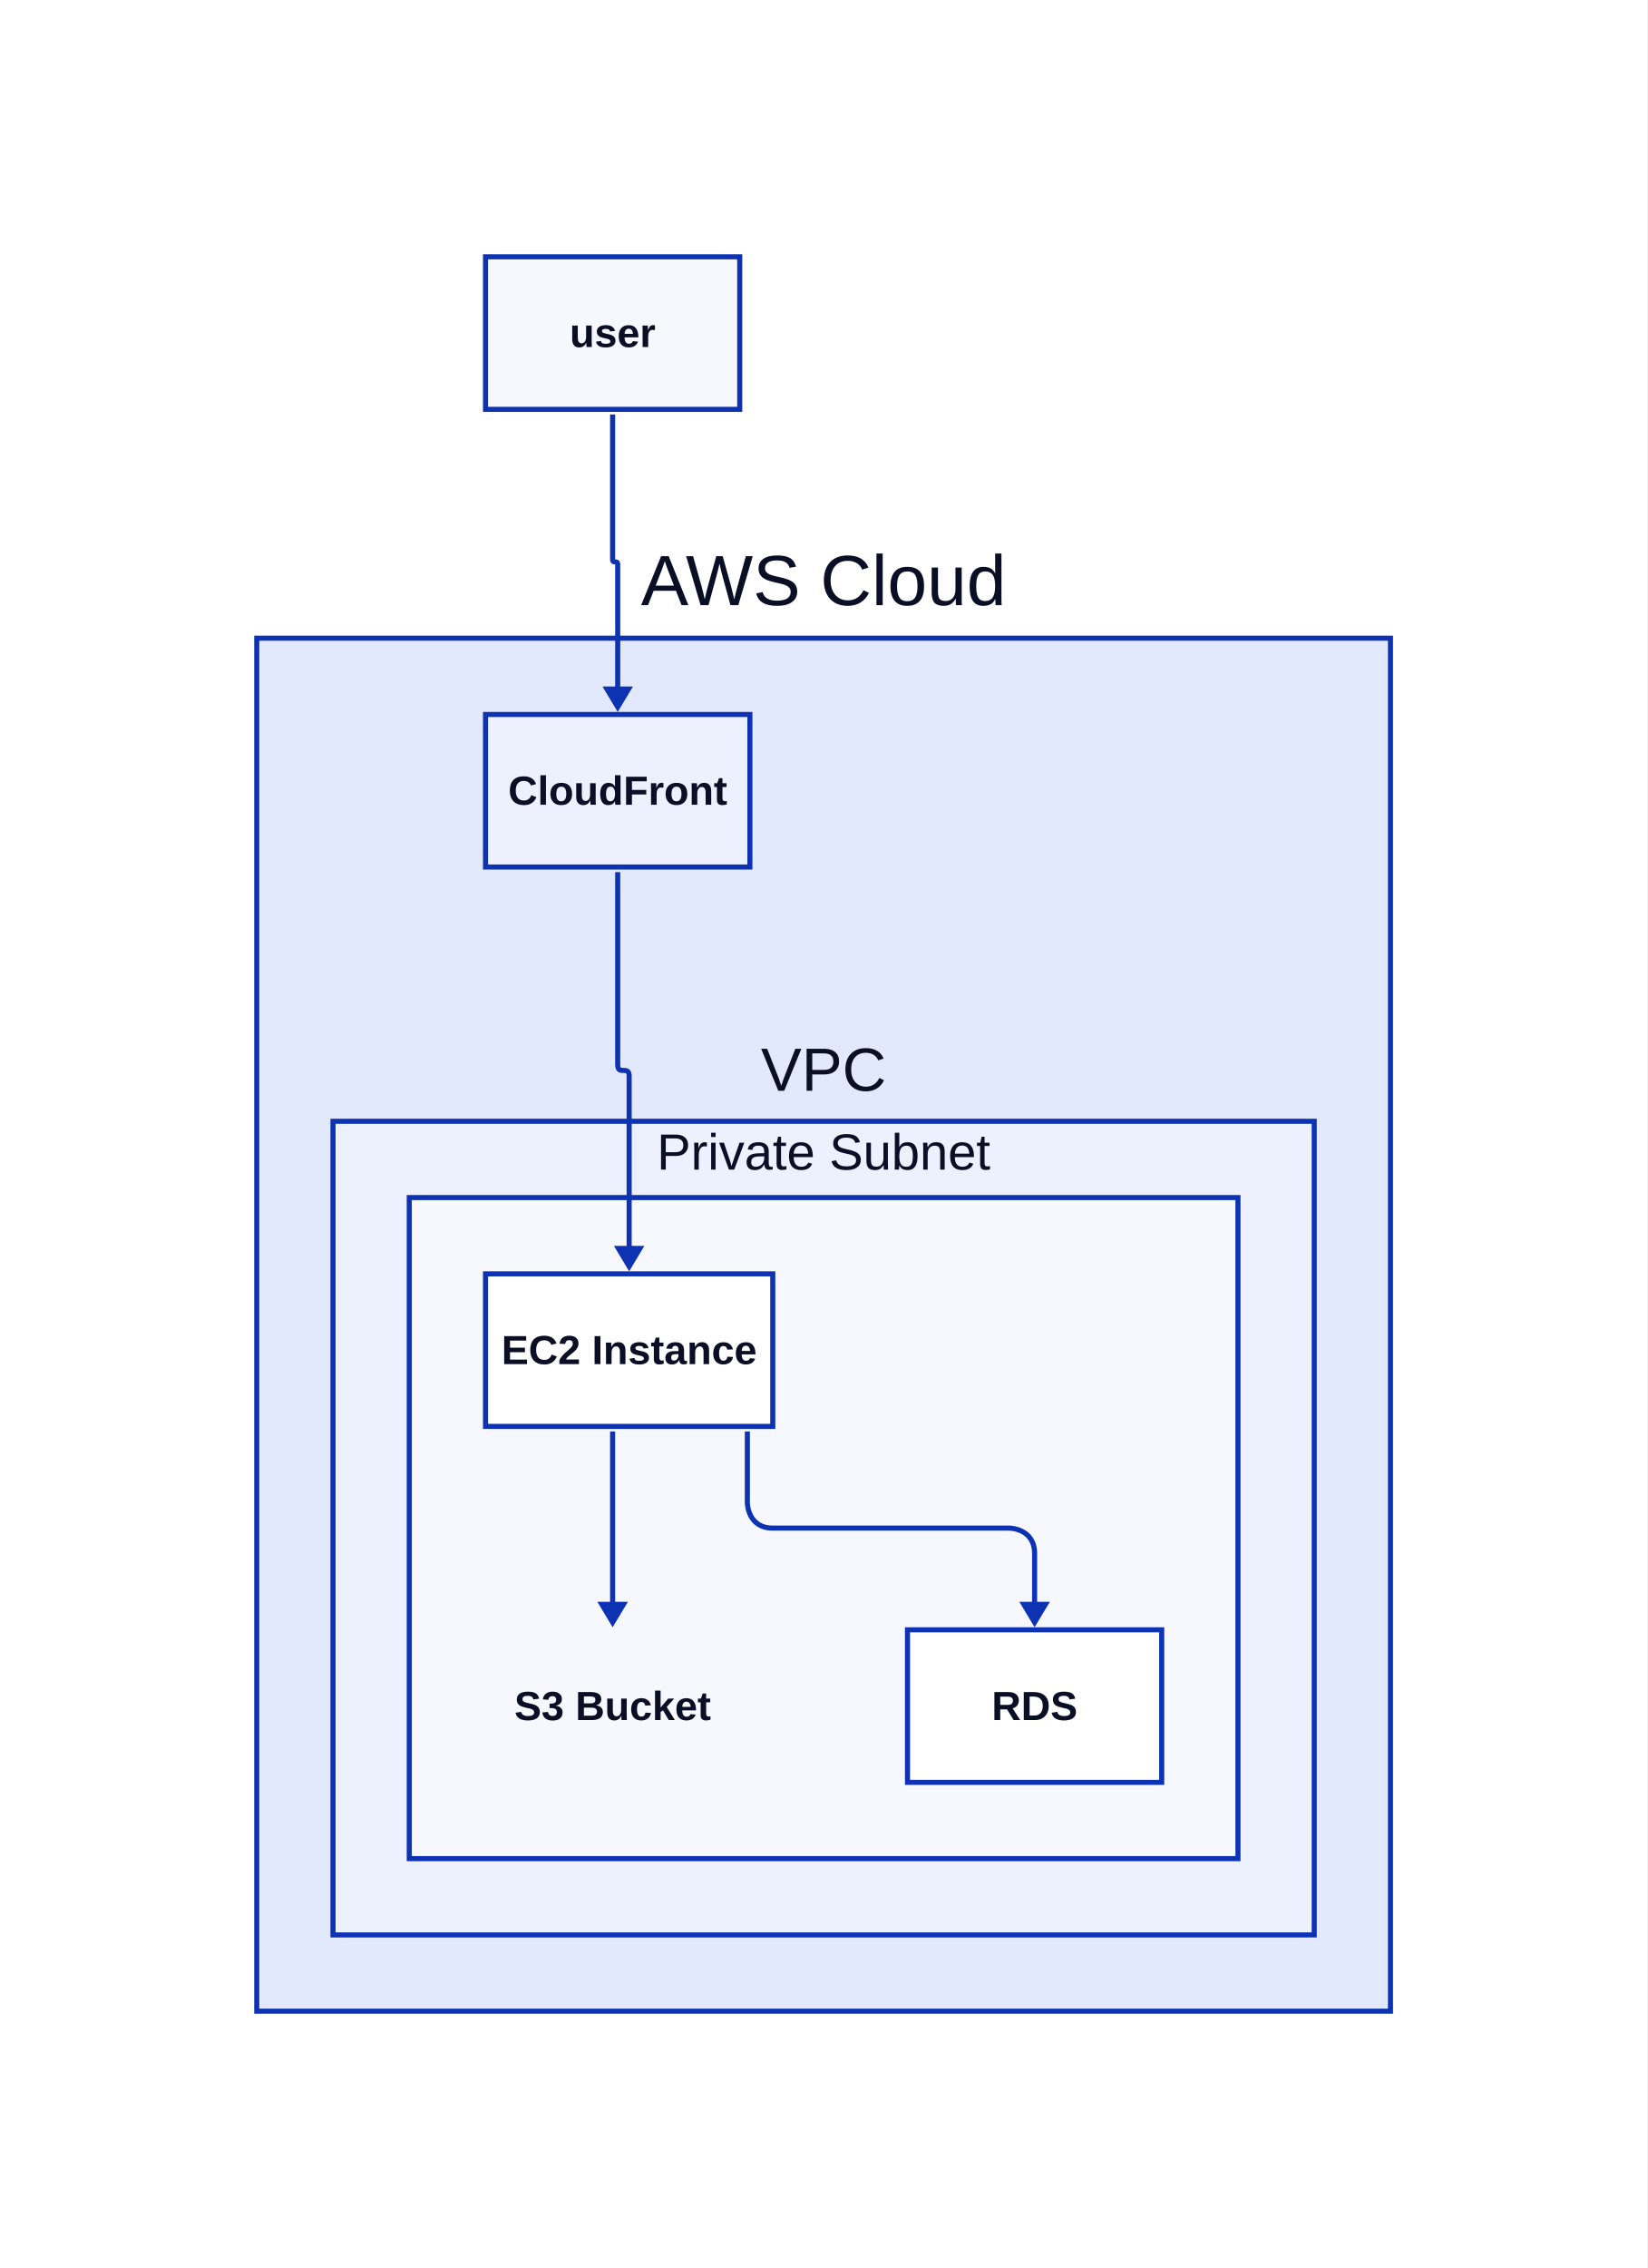
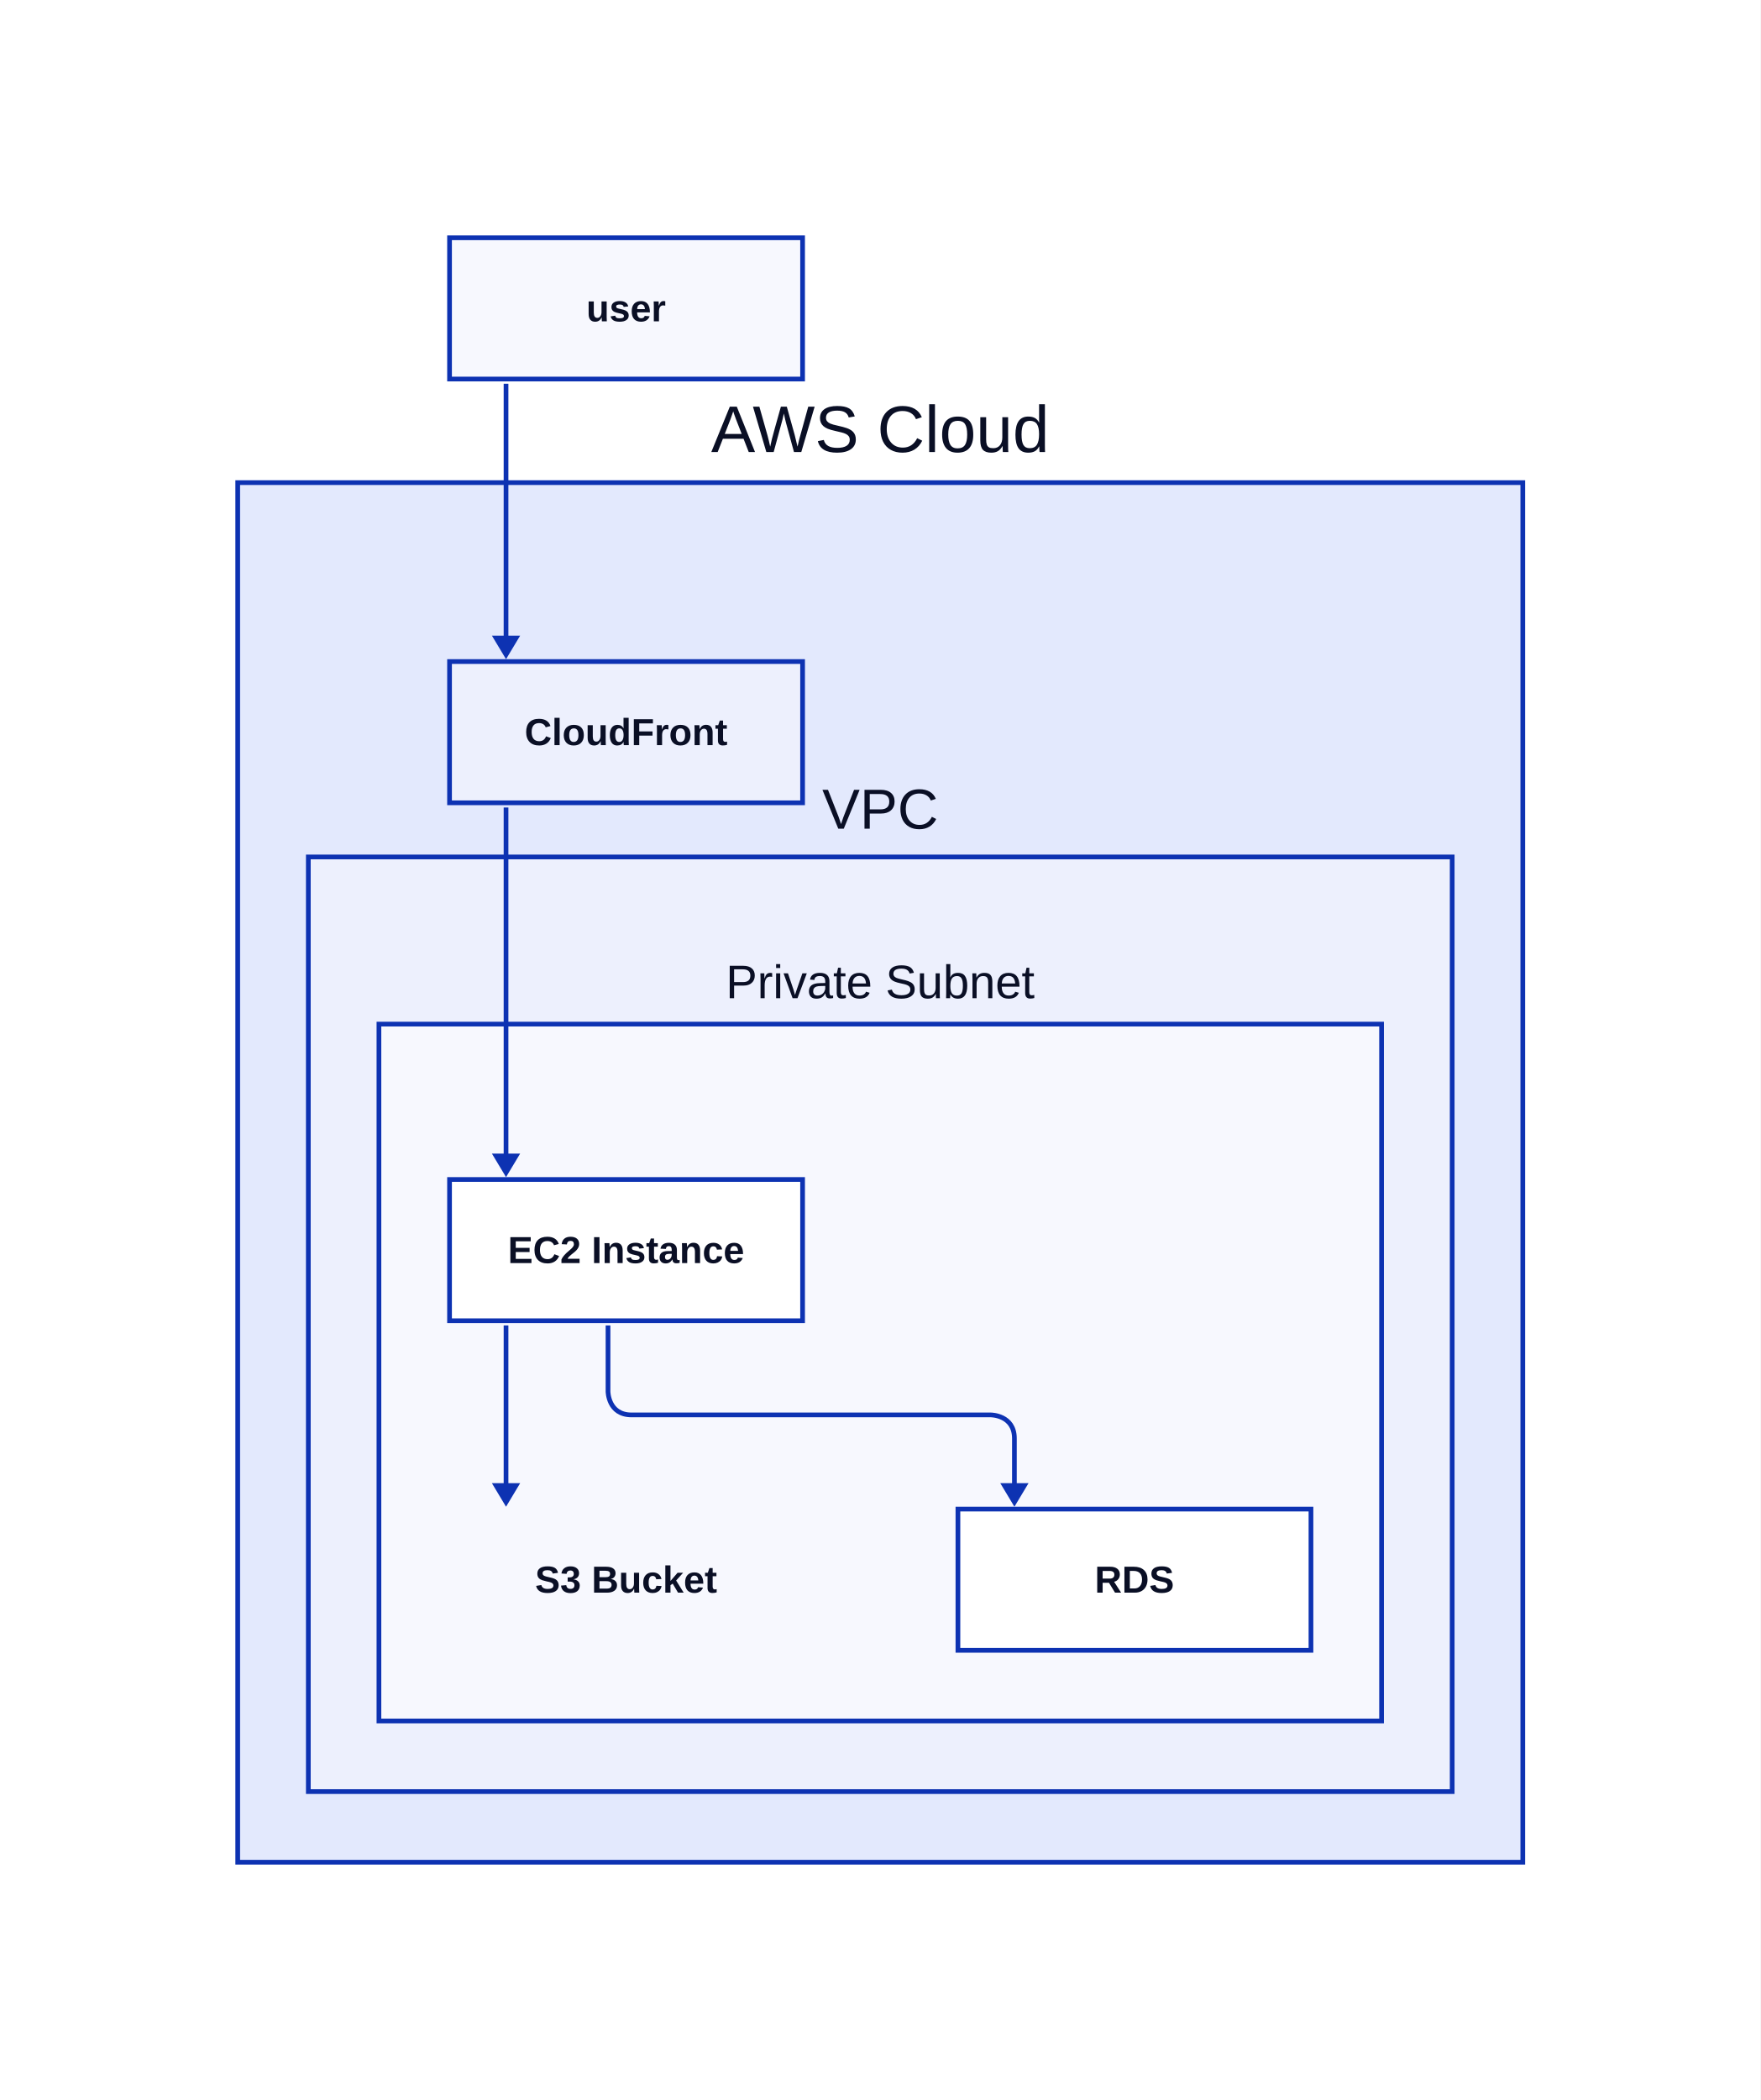
- <svg xmlns="http://www.w3.org/2000/svg" width="648" height="892" viewBox="-151 -101 648 892" data-d2-version="0.2.0" class="d2-790920114 d2-svg">
+ <svg xmlns="http://www.w3.org/2000/svg" width="748" height="892" viewBox="-151 -101 748 892" data-d2-version="0.2.0" class="d2-790920114 d2-svg">
  <defs>
-     <mask id="edge-label-mask" maskUnits="userSpaceOnUse" x="-151" y="-101" width="648" height="892">
-       <rect x="-151" y="-101" width="648" height="892" fill="white" />
+     <mask id="edge-label-mask" maskUnits="userSpaceOnUse" x="-151" y="-101" width="748" height="892">
+       <rect x="-151" y="-101" width="748" height="892" fill="white" />
    </mask>
    <marker id="mk-161592640" markerWidth="10" markerHeight="12" refX="7" refY="6" viewBox="0 0 10 12" orient="auto" markerUnits="userSpaceOnUse">
      <polygon points="0,0 10,6 0,12" fill="#0D32B2" stroke-width="2" />
    </marker>
  </defs>
-   <rect x="-151" y="-101" width="648" height="892" rx="0" fill="#FFFFFF" stroke-width="0" />
+   <rect x="-151" y="-101" width="748" height="892" rx="0" fill="#FFFFFF" stroke-width="0" />
  <g id="base-layer">
-     <rect x="-50" y="150" width="446" height="540" fill="#E3E9FD" stroke="#0D32B2" stroke-width="2" rx="0" ry="0" />
-     <rect x="40" y="0" width="100" height="60" fill="#F7F8FE" stroke="#0D32B2" stroke-width="2" rx="0" ry="0" />
-     <rect x="40" y="180" width="104" height="60" fill="#EDF0FD" stroke="#0D32B2" stroke-width="2" rx="0" ry="0" />
-     <rect x="40" y="540" width="100" height="60" fill="#EDF0FD" stroke="#0D32B2" stroke-width="2" rx="0" ry="0" />
-     <rect x="-20" y="340" width="386" height="320" fill="#EDF0FD" stroke="#0D32B2" stroke-width="2" rx="0" ry="0" />
-     <rect x="10" y="370" width="326" height="260" fill="#F7F8FE" stroke="#0D32B2" stroke-width="2" rx="0" ry="0" />
-     <rect x="206" y="540" width="100" height="60" fill="#FFFFFF" stroke="#0D32B2" stroke-width="2" rx="0" ry="0" />
-     <rect x="40" y="400" width="113" height="60" fill="#FFFFFF" stroke="#0D32B2" stroke-width="2" rx="0" ry="0" />
-     <path d="M 90 62 L 90 119 C 90 121 92 119 92 121 L 92 176" fill="none" stroke="#0D32B2" stroke-width="2" marker-end="url(#mk-161592640)" mask="url(#edge-label-mask)" />
-     <path d="M 92 242 L 92 317.75 C 92 322.25 96.5 317.75 96.5 322.25 L 96.5 396" fill="none" stroke="#0D32B2" stroke-width="2" marker-end="url(#mk-161592640)" mask="url(#edge-label-mask)" />
-     <path d="M 143 462 L 143 490 S 143 500 153 500 L 246 500 S 256 500 256 510 L 256 536" fill="none" stroke="#0D32B2" stroke-width="2" marker-end="url(#mk-161592640)" mask="url(#edge-label-mask)" />
-     <path d="M 90 462 L 90 536" fill="none" stroke="#0D32B2" stroke-width="2" marker-end="url(#mk-161592640)" mask="url(#edge-label-mask)" />
-     <text x="173" y="137" text-anchor="middle" dominant-baseline="alphabetic" font-family="Arial, sans-serif" font-size="28" style="fill: #0A0F25">AWS Cloud</text>
-     <text x="90" y="35.5" text-anchor="middle" dominant-baseline="alphabetic" font-family="Arial, sans-serif" font-size="16" style="fill: #0A0F25; font-weight: 700">user</text>
-     <text x="92" y="215.5" text-anchor="middle" dominant-baseline="alphabetic" font-family="Arial, sans-serif" font-size="16" style="fill: #0A0F25; font-weight: 700">CloudFront</text>
-     <text x="90" y="575.5" text-anchor="middle" dominant-baseline="alphabetic" font-family="Arial, sans-serif" font-size="16" style="fill: #0A0F25; font-weight: 700">S3 Bucket</text>
-     <text x="173" y="328" text-anchor="middle" dominant-baseline="alphabetic" font-family="Arial, sans-serif" font-size="24" style="fill: #0A0F25">VPC</text>
-     <text x="173" y="359" text-anchor="middle" dominant-baseline="alphabetic" font-family="Arial, sans-serif" font-size="20" style="fill: #0A0F25">Private Subnet</text>
-     <text x="256" y="575.5" text-anchor="middle" dominant-baseline="alphabetic" font-family="Arial, sans-serif" font-size="16" style="fill: #0A0F25; font-weight: 700">RDS</text>
-     <text x="96.5" y="435.5" text-anchor="middle" dominant-baseline="alphabetic" font-family="Arial, sans-serif" font-size="16" style="fill: #0A0F25; font-weight: 700">EC2 Instance</text>
+     <rect x="-50" y="104" width="546" height="586" fill="#E3E9FD" stroke="#0D32B2" stroke-width="2" rx="0" ry="0" />
+     <rect x="40" y="0" width="150" height="60" fill="#F7F8FE" stroke="#0D32B2" stroke-width="2" rx="0" ry="0" />
+     <rect x="40" y="180" width="150" height="60" fill="#EDF0FD" stroke="#0D32B2" stroke-width="2" rx="0" ry="0" />
+     <rect x="40" y="540" width="150" height="60" fill="#EDF0FD" stroke="#0D32B2" stroke-width="2" rx="0" ry="0" />
+     <rect x="-20" y="263" width="486" height="397" fill="#EDF0FD" stroke="#0D32B2" stroke-width="2" rx="0" ry="0" />
+     <rect x="10" y="334" width="426" height="296" fill="#F7F8FE" stroke="#0D32B2" stroke-width="2" rx="0" ry="0" />
+     <rect x="256" y="540" width="150" height="60" fill="#FFFFFF" stroke="#0D32B2" stroke-width="2" rx="0" ry="0" />
+     <rect x="40" y="400" width="150" height="60" fill="#FFFFFF" stroke="#0D32B2" stroke-width="2" rx="0" ry="0" />
+     <path d="M 64 62 L 64 176" fill="none" stroke="#0D32B2" stroke-width="2" marker-end="url(#mk-161592640)" mask="url(#edge-label-mask)" />
+     <path d="M 64 242 L 64 396" fill="none" stroke="#0D32B2" stroke-width="2" marker-end="url(#mk-161592640)" mask="url(#edge-label-mask)" />
+     <path d="M 107.333 462 L 107.333 490 S 107.333 500 117.333 500 L 270 500 S 280 500 280 510 L 280 536" fill="none" stroke="#0D32B2" stroke-width="2" marker-end="url(#mk-161592640)" mask="url(#edge-label-mask)" />
+     <path d="M 64 462 L 64 536" fill="none" stroke="#0D32B2" stroke-width="2" marker-end="url(#mk-161592640)" mask="url(#edge-label-mask)" />
+     <text x="223" y="91" text-anchor="middle" dominant-baseline="alphabetic" font-family="Arial, sans-serif" font-size="28" style="fill: #0A0F25">AWS Cloud</text>
+     <text x="115" y="35.5" text-anchor="middle" dominant-baseline="alphabetic" font-family="Arial, sans-serif" font-size="16" style="fill: #0A0F25; font-weight: 700">user</text>
+     <text x="115" y="215.5" text-anchor="middle" dominant-baseline="alphabetic" font-family="Arial, sans-serif" font-size="16" style="fill: #0A0F25; font-weight: 700">CloudFront</text>
+     <text x="115" y="575.5" text-anchor="middle" dominant-baseline="alphabetic" font-family="Arial, sans-serif" font-size="16" style="fill: #0A0F25; font-weight: 700">S3 Bucket</text>
+     <text x="223" y="251" text-anchor="middle" dominant-baseline="alphabetic" font-family="Arial, sans-serif" font-size="24" style="fill: #0A0F25">VPC</text>
+     <text x="223" y="323" text-anchor="middle" dominant-baseline="alphabetic" font-family="Arial, sans-serif" font-size="20" style="fill: #0A0F25">Private Subnet</text>
+     <text x="331" y="575.5" text-anchor="middle" dominant-baseline="alphabetic" font-family="Arial, sans-serif" font-size="16" style="fill: #0A0F25; font-weight: 700">RDS</text>
+     <text x="115" y="435.5" text-anchor="middle" dominant-baseline="alphabetic" font-family="Arial, sans-serif" font-size="16" style="fill: #0A0F25; font-weight: 700">EC2 Instance</text>
  </g>
</svg>
